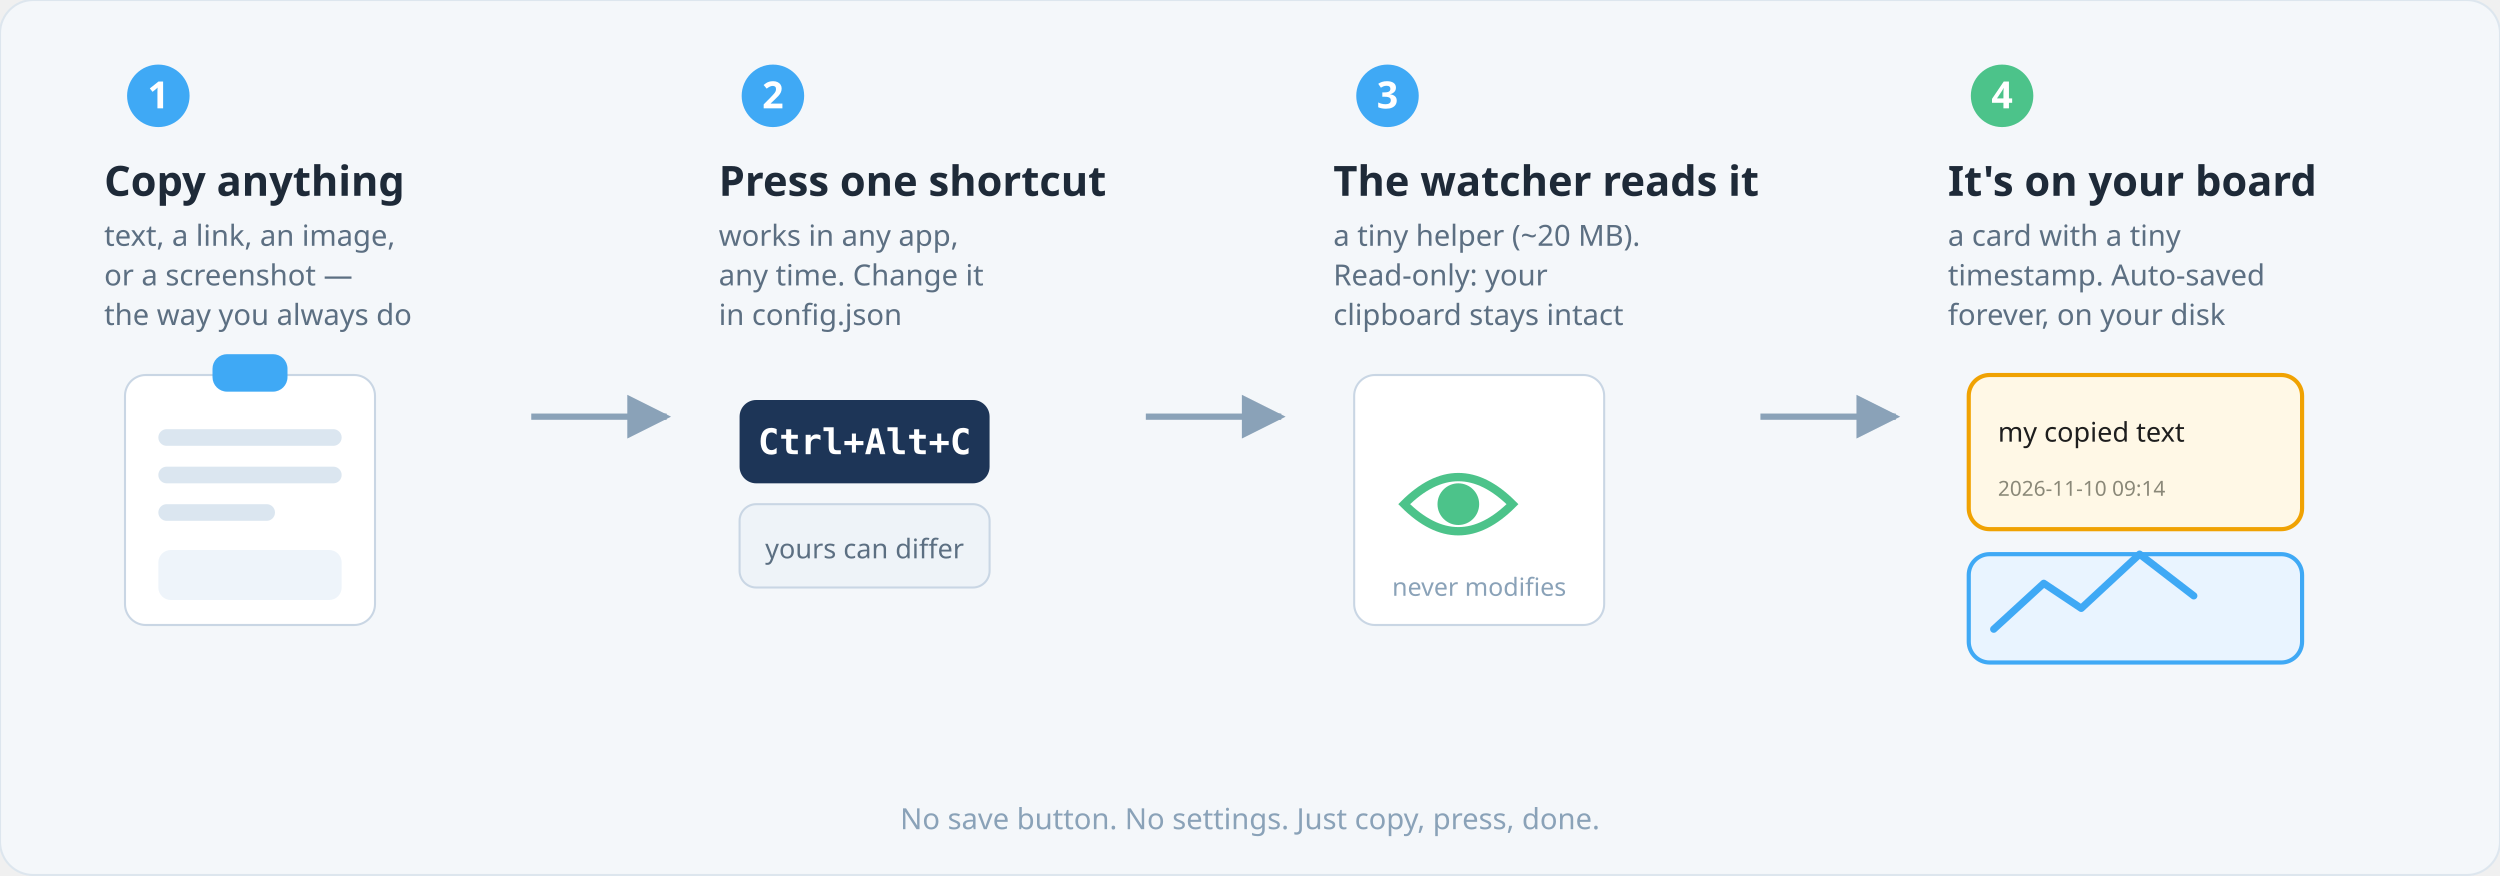
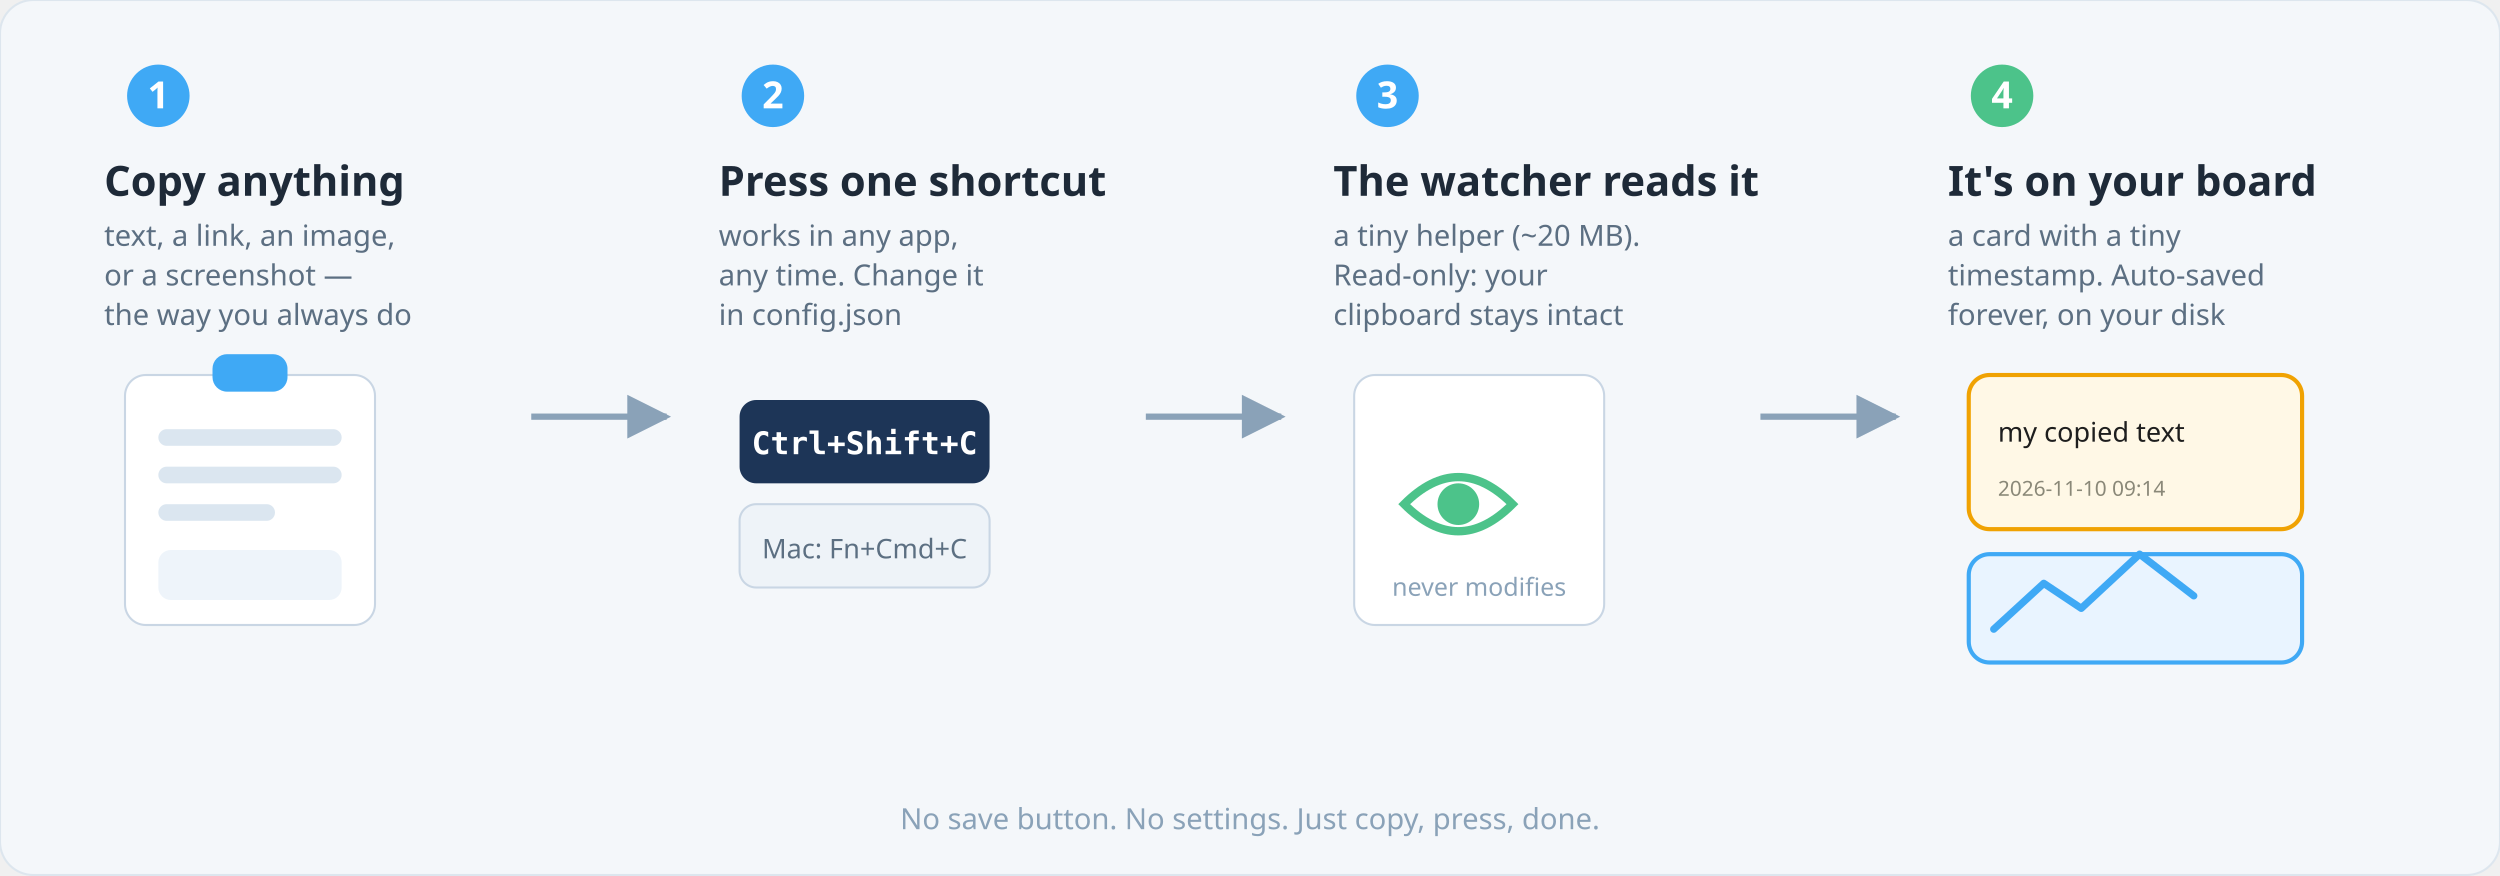
<svg xmlns="http://www.w3.org/2000/svg" width="1200" height="420" viewBox="0 0 1200 420" role="img" aria-label="How G WhiteBoard works in four steps">
  <defs>
    <marker id="arr" viewBox="0 0 10 10" refX="9" refY="5" markerWidth="7" markerHeight="7" orient="auto-start-reverse">
      <path d="M0 0 L10 5 L0 10 z" fill="#8aa2b8" />
    </marker>
  </defs>
  <rect width="1200" height="420" rx="16" fill="#f4f7fa" />
  <rect width="1200" height="420" rx="16" fill="none" stroke="#dde6ee" />
  <g transform="translate(50,60)">
    <circle cx="26" cy="-14" r="15" fill="#3fa9f5" />
    <text x="26" y="-8" text-anchor="middle" font-family="Segoe UI, sans-serif" font-size="18" font-weight="bold" fill="#fff">1</text>
    <text x="0" y="34" font-family="Segoe UI, sans-serif" font-size="20" font-weight="bold" fill="#1e2a38">Copy anything</text>
    <text x="0" y="58" font-family="Segoe UI, sans-serif" font-size="14" fill="#5c6f82">text, a link, an image,</text>
    <text x="0" y="77" font-family="Segoe UI, sans-serif" font-size="14" fill="#5c6f82">or a screenshot —</text>
    <text x="0" y="96" font-family="Segoe UI, sans-serif" font-size="14" fill="#5c6f82">the way you always do</text>
    <g transform="translate(10,120)">
      <rect x="0" y="0" width="120" height="120" rx="10" fill="#ffffff" stroke="#c9d6e4" />
      <rect x="42" y="-10" width="36" height="18" rx="7" fill="#3fa9f5" />
      <rect x="16" y="26" width="88" height="8" rx="4" fill="#dbe6f0" />
      <rect x="16" y="44" width="88" height="8" rx="4" fill="#dbe6f0" />
      <rect x="16" y="62" width="56" height="8" rx="4" fill="#dbe6f0" />
      <rect x="16" y="84" width="88" height="24" rx="6" fill="#eef4fa" />
    </g>
  </g>
  <line x1="255" y1="200" x2="320" y2="200" stroke="#8aa2b8" stroke-width="3" marker-end="url(#arr)" />
  <g transform="translate(345,60)">
    <circle cx="26" cy="-14" r="15" fill="#3fa9f5" />
    <text x="26" y="-8" text-anchor="middle" font-family="Segoe UI, sans-serif" font-size="18" font-weight="bold" fill="#fff">2</text>
    <text x="0" y="34" font-family="Segoe UI, sans-serif" font-size="20" font-weight="bold" fill="#1e2a38">Press one shortcut</text>
    <text x="0" y="58" font-family="Segoe UI, sans-serif" font-size="14" fill="#5c6f82">works in any app,</text>
    <text x="0" y="77" font-family="Segoe UI, sans-serif" font-size="14" fill="#5c6f82">any time. Change it</text>
    <text x="0" y="96" font-family="Segoe UI, sans-serif" font-size="14" fill="#5c6f82">in config.json</text>
    <g transform="translate(10,132)">
      <rect x="0" y="0" width="120" height="40" rx="8" fill="#1d3557" />
-       <text x="60" y="26" text-anchor="middle" font-family="Consolas, monospace" font-size="17" font-weight="bold" fill="#ffffff">Ctrl+Alt+C</text>
+       <text x="60" y="26" text-anchor="middle" font-family="Consolas, monospace" font-size="15" font-weight="bold" fill="#ffffff">Ctrl+Shift+C</text>
      <rect x="0" y="50" width="120" height="40" rx="8" fill="#eef3f8" stroke="#c9d6e4" />
-       <text x="60" y="76" text-anchor="middle" font-family="Segoe UI, sans-serif" font-size="13" fill="#5c6f82">yours can differ</text>
+       <text x="60" y="76" text-anchor="middle" font-family="Segoe UI, sans-serif" font-size="13" fill="#5c6f82">Mac: Fn+Cmd+C</text>
    </g>
  </g>
  <line x1="550" y1="200" x2="615" y2="200" stroke="#8aa2b8" stroke-width="3" marker-end="url(#arr)" />
  <g transform="translate(640,60)">
    <circle cx="26" cy="-14" r="15" fill="#3fa9f5" />
    <text x="26" y="-8" text-anchor="middle" font-family="Segoe UI, sans-serif" font-size="18" font-weight="bold" fill="#fff">3</text>
    <text x="0" y="34" font-family="Segoe UI, sans-serif" font-size="20" font-weight="bold" fill="#1e2a38">The watcher reads it</text>
    <text x="0" y="58" font-family="Segoe UI, sans-serif" font-size="14" fill="#5c6f82">a tiny helper (~20 MB).</text>
    <text x="0" y="77" font-family="Segoe UI, sans-serif" font-size="14" fill="#5c6f82">Read-only: your</text>
    <text x="0" y="96" font-family="Segoe UI, sans-serif" font-size="14" fill="#5c6f82">clipboard stays intact</text>
    <g transform="translate(10,120)">
      <rect x="0" y="0" width="120" height="120" rx="10" fill="#ffffff" stroke="#c9d6e4" />
      <path d="M24 62 q26 -26 52 0 q-26 26 -52 0 z" fill="none" stroke="#4cc38a" stroke-width="4" />
      <circle cx="50" cy="62" r="10" fill="#4cc38a" />
      <text x="60" y="106" text-anchor="middle" font-family="Segoe UI, sans-serif" font-size="12" fill="#8aa2b8">never modifies</text>
    </g>
  </g>
  <line x1="845" y1="200" x2="910" y2="200" stroke="#8aa2b8" stroke-width="3" marker-end="url(#arr)" />
  <g transform="translate(935,60)">
    <circle cx="26" cy="-14" r="15" fill="#4cc38a" />
    <text x="26" y="-8" text-anchor="middle" font-family="Segoe UI, sans-serif" font-size="18" font-weight="bold" fill="#fff">4</text>
    <text x="0" y="34" font-family="Segoe UI, sans-serif" font-size="20" font-weight="bold" fill="#1e2a38">It's on your board</text>
    <text x="0" y="58" font-family="Segoe UI, sans-serif" font-size="14" fill="#5c6f82">a card with a tiny</text>
    <text x="0" y="77" font-family="Segoe UI, sans-serif" font-size="14" fill="#5c6f82">timestamp. Auto-saved</text>
    <text x="0" y="96" font-family="Segoe UI, sans-serif" font-size="14" fill="#5c6f82">forever, on your disk</text>
    <g transform="translate(10,120)">
      <rect x="0" y="0" width="160" height="74" rx="10" fill="#fff8e6" stroke="#f0a202" stroke-width="2" />
      <text x="14" y="32" font-family="Segoe UI, sans-serif" font-size="13" fill="#1e1e1e">my copied text</text>
      <text x="14" y="58" font-family="Segoe UI, sans-serif" font-size="10" fill="#8a8878">2026-11-10  09:14</text>
      <rect x="0" y="86" width="160" height="52" rx="10" fill="#e9f4ff" stroke="#3fa9f5" stroke-width="2" />
      <path d="M12 122 l24 -22 l18 12 l28 -26 l26 20" stroke="#3fa9f5" stroke-width="3.5" fill="none" stroke-linecap="round" stroke-linejoin="round" />
    </g>
  </g>
  <text x="600" y="398" text-anchor="middle" font-family="Segoe UI, sans-serif" font-size="14" fill="#8aa2b8">No save button. No settings. Just copy, press, done.</text>
</svg>
